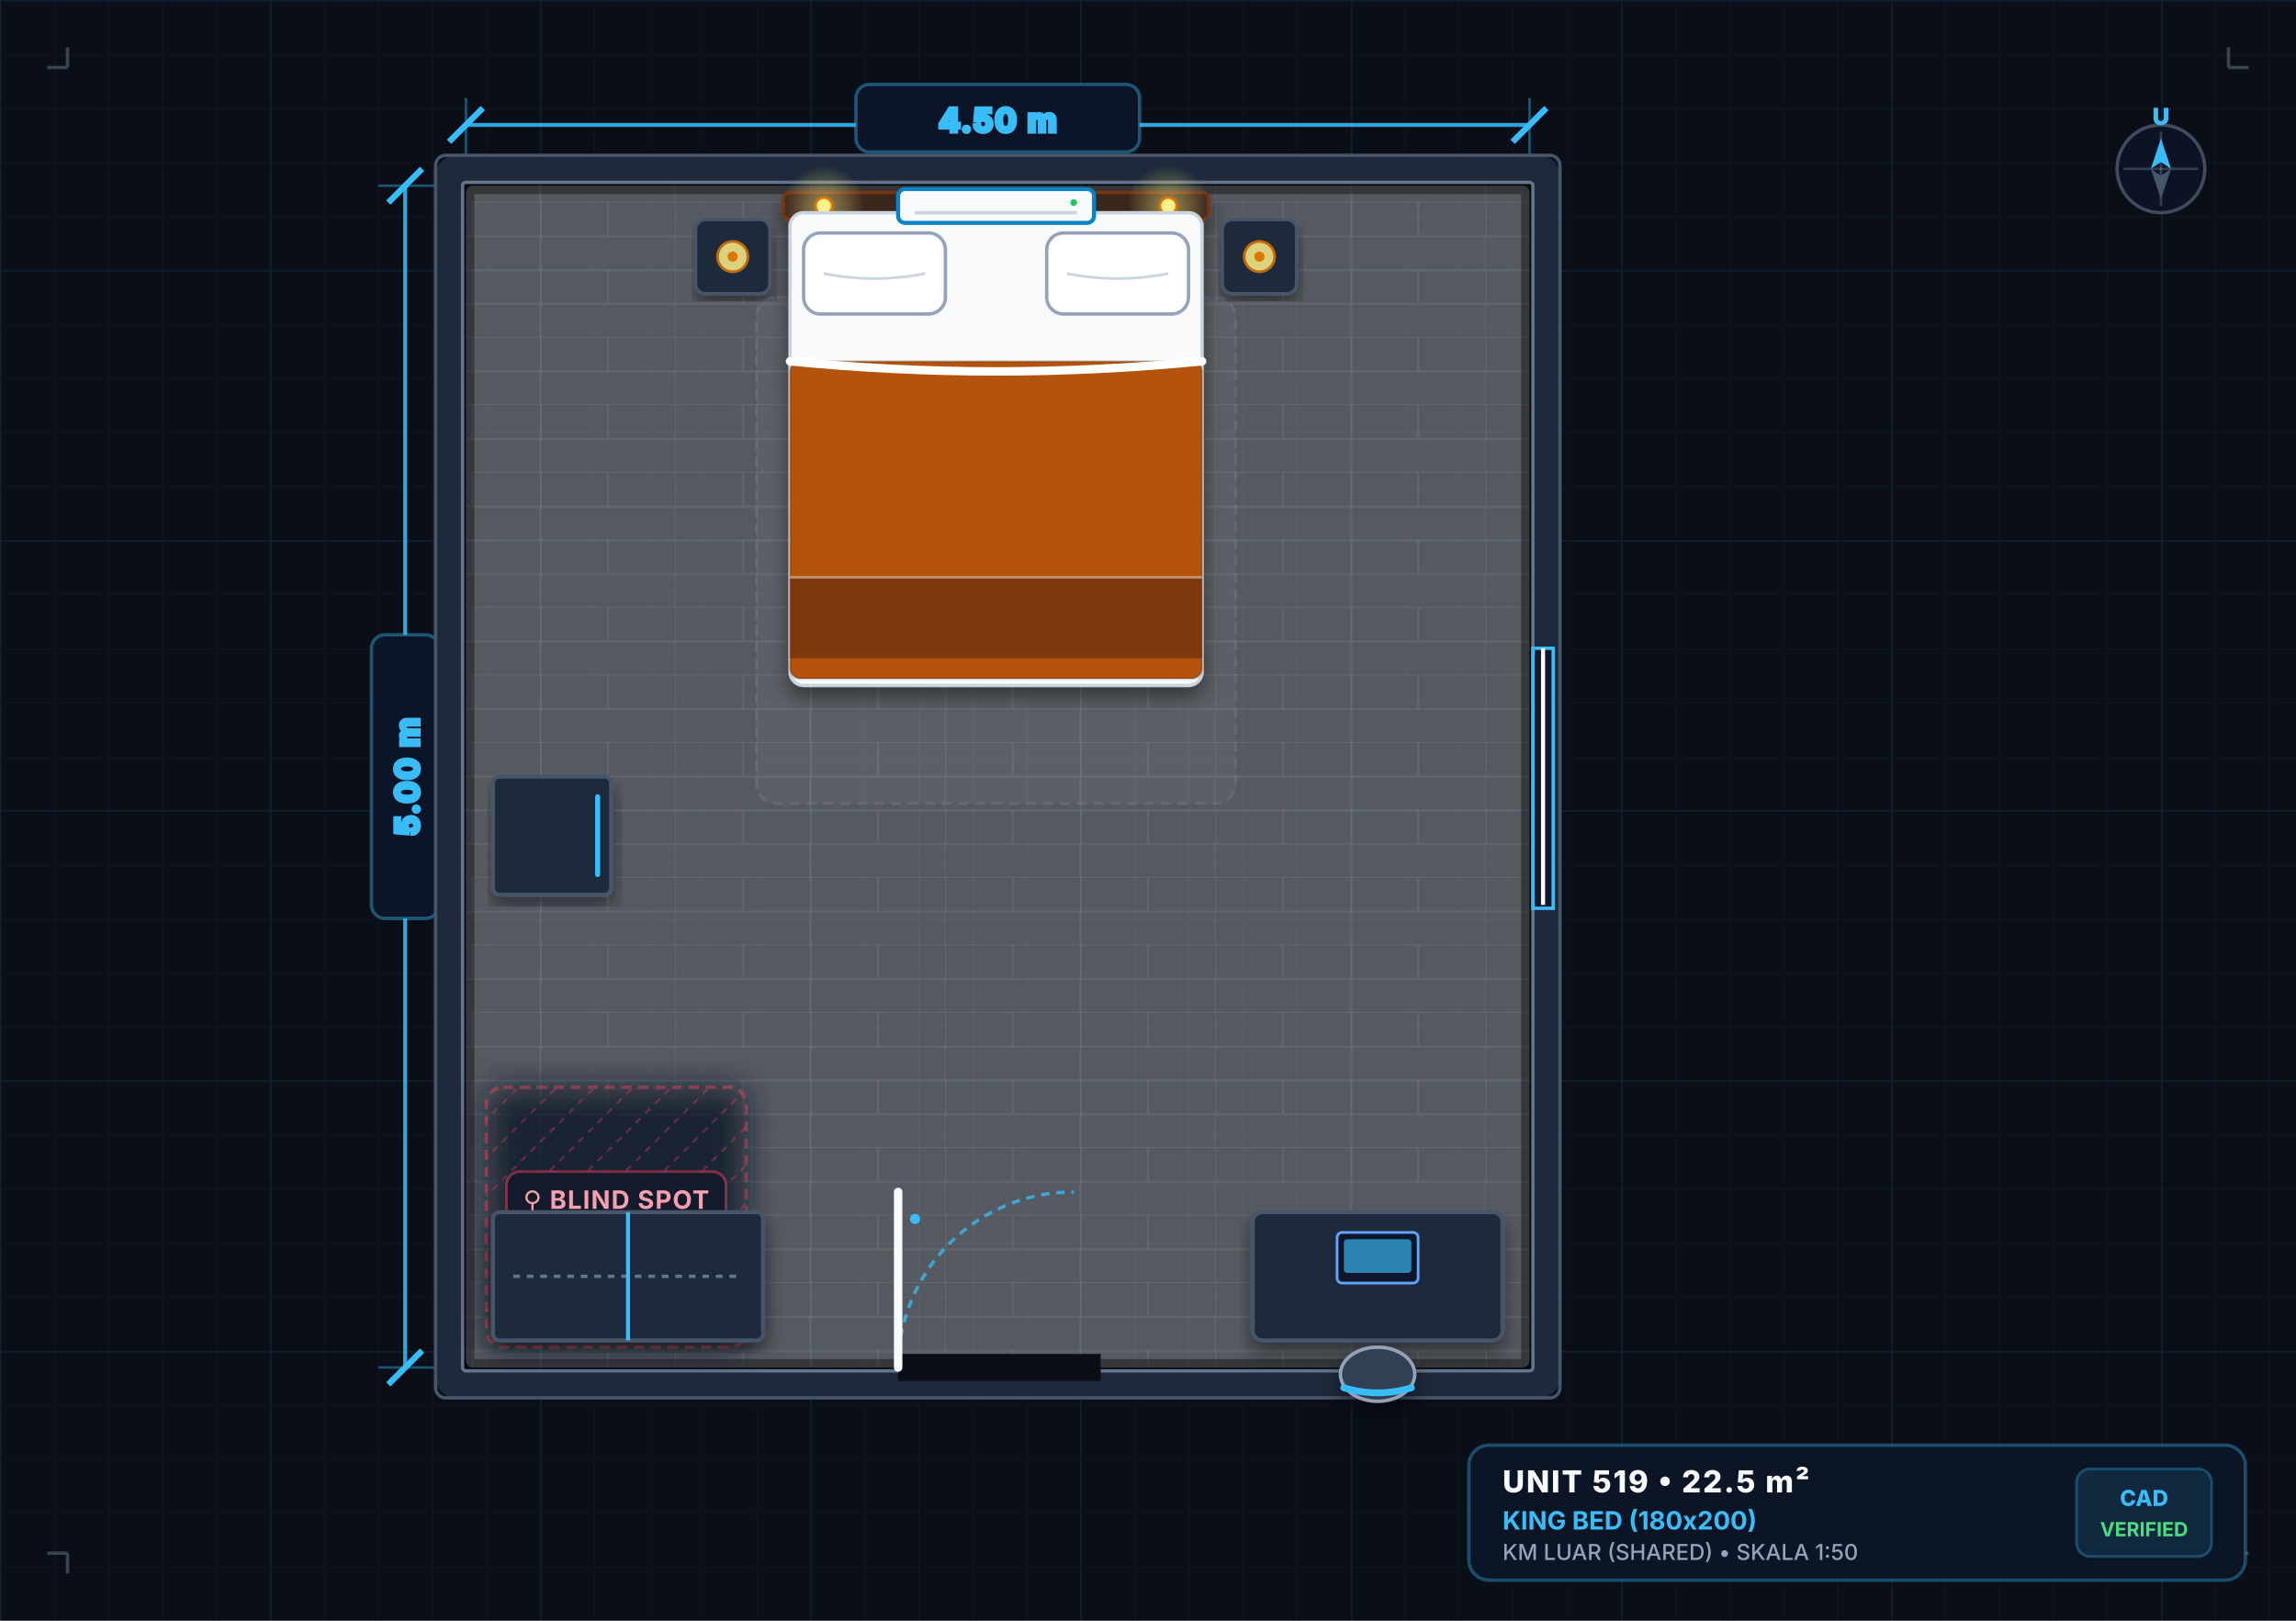
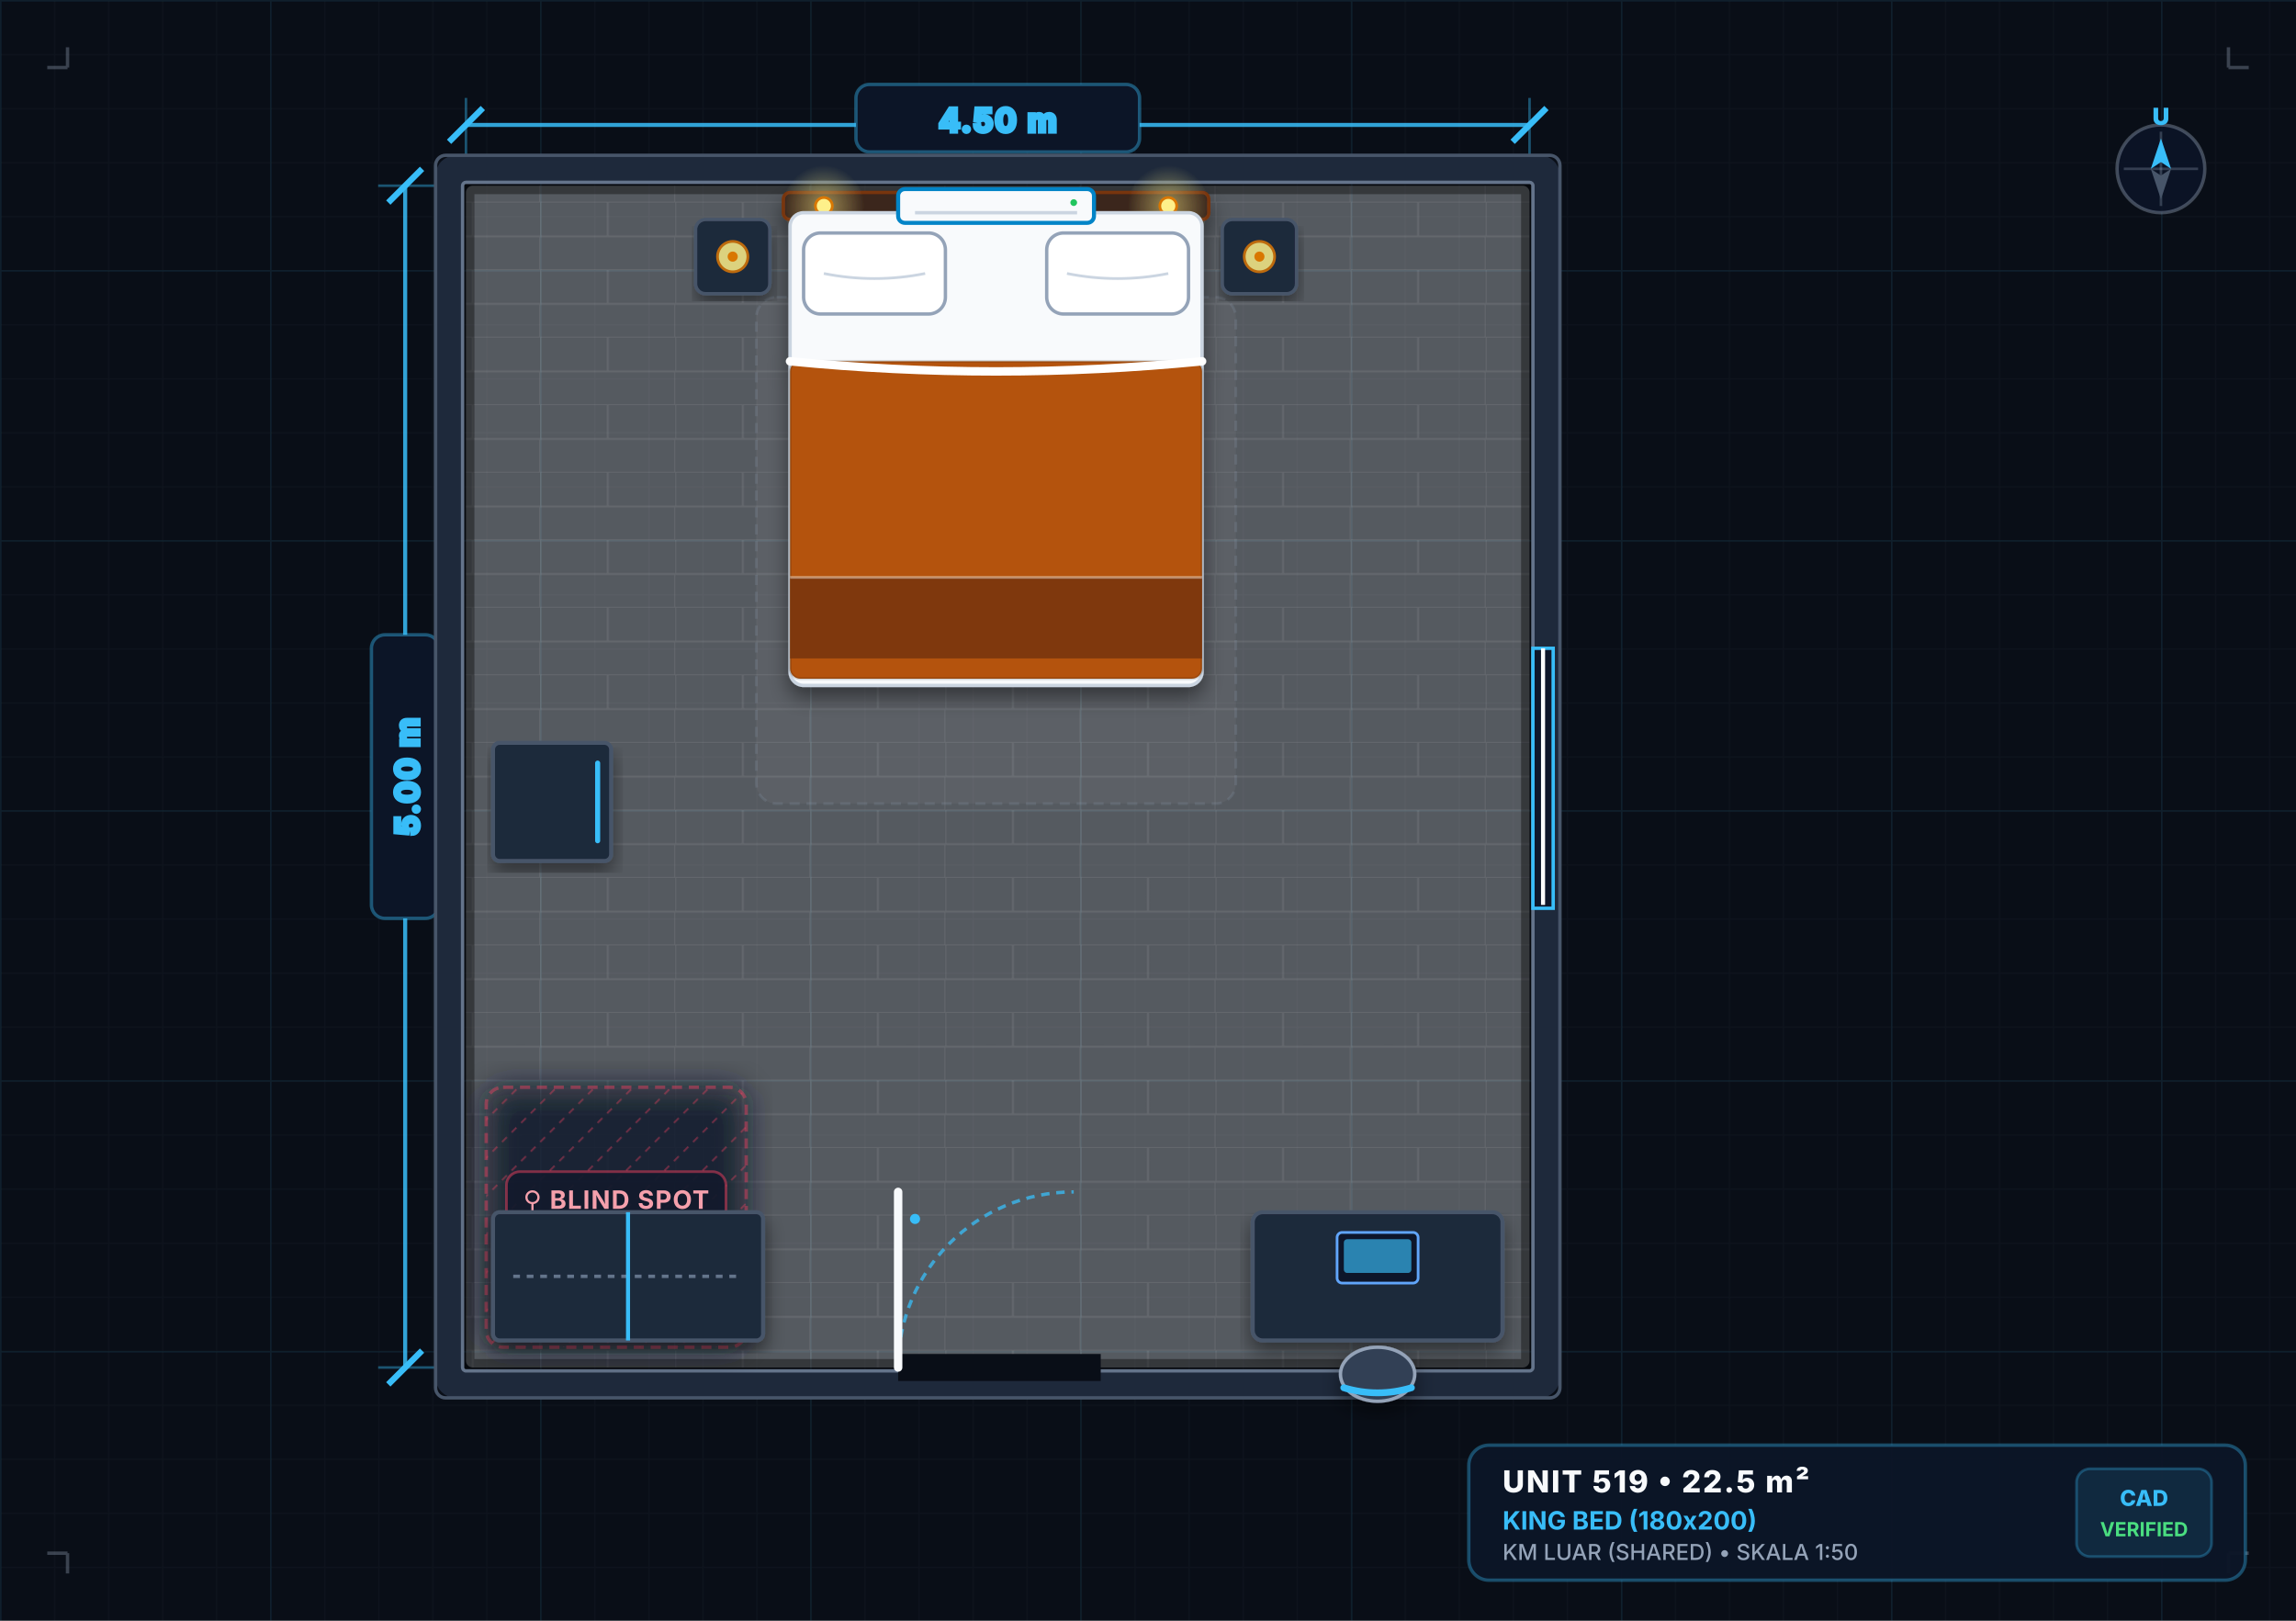
<svg xmlns="http://www.w3.org/2000/svg" viewBox="0 0 680 480" width="100%" height="100%" style="background:#090e17; border-radius:14px; font-family:'Inter',system-ui,-apple-system,sans-serif;">
  <defs>
    <pattern id="grid_cad_219" width="16" height="16" patternUnits="userSpaceOnUse">
      <path d="M 16 0 L 0 0 0 16" fill="none" stroke="rgba(148, 163, 184, 0.04)" stroke-width="0.75" />
    </pattern>
    <pattern id="grid_major_219" width="80" height="80" patternUnits="userSpaceOnUse">
      <path d="M 80 0 L 0 0 0 80" fill="none" stroke="rgba(56, 189, 248, 0.07)" stroke-width="1" />
    </pattern>
    <pattern id="parquet_219" width="40" height="20" patternUnits="userSpaceOnUse">
      <rect width="40" height="20" fill="#f8fafc" fill-opacity="0.32" />
      <path d="M 0 10 L 40 10 M 20 0 L 20 10 M 0 20 L 40 20 M 40 10 L 40 20 M 0 0 L 0 10" fill="none" stroke="rgba(255, 255, 255, 0.08)" stroke-width="0.6" />
    </pattern>
    <pattern id="bm_tile_219" width="12" height="12" patternUnits="userSpaceOnUse">
      <rect width="12" height="12" fill="#0f2338" />
      <path d="M 12 0 L 0 0 0 12" fill="none" stroke="rgba(56, 189, 248, 0.22)" stroke-width="0.6" />
    </pattern>
    <filter id="frost_blur_219" x="-10%" y="-10%" width="120%" height="120%">
      <feGaussianBlur stdDeviation="4.5" result="blur" />
    </filter>
    <pattern id="blind_hatch_219" width="8" height="8" patternTransform="rotate(45 0 0)" patternUnits="userSpaceOnUse">
      <line x1="0" y1="0" x2="0" y2="8" stroke="rgba(244, 63, 94, 0.35)" stroke-width="1.2" stroke-dasharray="2 2" />
    </pattern>
    <radialGradient id="lamp_glow_219">
      <stop offset="0%" stop-color="#fef08a" stop-opacity="0.5" />
      <stop offset="100%" stop-color="#fef08a" stop-opacity="0" />
    </radialGradient>
    <filter id="drop_shadow_219" x="-5%" y="-5%" width="115%" height="115%">
      <feDropShadow dx="0" dy="3" stdDeviation="3" flood-color="#000000" flood-opacity="0.45" />
    </filter>
  </defs>
  <rect width="680" height="480" fill="#090e17" />
  <rect width="680" height="480" fill="url(#grid_cad_219)" />
  <rect width="680" height="480" fill="url(#grid_major_219)" />
  <g stroke="rgba(148, 163, 184, 0.35)" stroke-width="1">
    <path d="M 14 20 L 20 20 M 20 14 L 20 20" />
    <path d="M 666 20 L 660 20 M 660 14 L 660 20" />
    <path d="M 14 460 L 20 460 M 20 466 L 20 460" />
    <path d="M 666 460 L 660 460 M 660 466 L 660 460" />
  </g>
  <g stroke="#38bdf8" stroke-width="1.2">
    <line x1="138" y1="37" x2="453" y2="37" opacity="0.85" />
    <line x1="133" y1="42" x2="143" y2="32" stroke-width="1.8" />
    <line x1="448" y1="42" x2="458" y2="32" stroke-width="1.8" />
    <line x1="138" y1="49" x2="138" y2="29" opacity="0.4" stroke-width="0.75" />
    <line x1="453" y1="49" x2="453" y2="29" opacity="0.4" stroke-width="0.75" />
    <rect x="253.5" y="25" width="84" height="20" rx="4" fill="#0c1527" stroke="rgba(56, 189, 248, 0.4)" stroke-width="1" />
    <text x="295.5" y="39" fill="#38bdf8" font-size="9.5" font-weight="700" text-anchor="middle" letter-spacing="0.5">
      4.50 m
    </text>
  </g>
  <g stroke="#38bdf8" stroke-width="1.2">
    <line x1="120" y1="55" x2="120" y2="405" opacity="0.85" />
    <line x1="115" y1="60" x2="125" y2="50" stroke-width="1.8" />
    <line x1="115" y1="410" x2="125" y2="400" stroke-width="1.8" />
    <line x1="132" y1="55" x2="112" y2="55" opacity="0.4" stroke-width="0.75" />
    <line x1="132" y1="405" x2="112" y2="405" opacity="0.4" stroke-width="0.75" />
    <g transform="translate(120, 230.0)">
      <rect x="-42" y="-10" width="84" height="20" rx="4" fill="#0c1527" stroke="rgba(56, 189, 248, 0.4)" stroke-width="1" transform="rotate(-90)" />
      <text x="0" y="4" fill="#38bdf8" font-size="9.5" font-weight="700" text-anchor="middle" letter-spacing="0.5" transform="rotate(-90)">
        5.00 m
      </text>
    </g>
  </g>
  <rect x="138" y="55" width="315" height="350" rx="2" fill="url(#parquet_219)" />
  <rect x="138" y="55" width="315" height="350" fill="none" stroke="rgba(0, 0, 0, 0.38)" stroke-width="5" />
  <rect x="133" y="50" width="325" height="360" fill="none" stroke="#1e293b" stroke-width="8" rx="2" />
  <rect x="129" y="46" width="333" height="368" fill="none" stroke="#475569" stroke-width="1" rx="3" />
  <rect x="137" y="54" width="317" height="352" fill="none" stroke="#64748b" stroke-width="1" rx="1" />
  <g id="unsure_zone" opacity="0.95">
    <rect x="144" y="322" width="77" height="77" rx="5" fill="rgba(15, 23, 42, 0.85)" filter="url(#frost_blur_219)" />
    <rect x="144" y="322" width="77" height="77" rx="5" fill="url(#blind_hatch_219)" stroke="rgba(244, 63, 94, 0.45)" stroke-width="1" stroke-dasharray="3 2" />
    <rect x="150" y="347" width="65" height="26" rx="4" fill="rgba(15, 23, 42, 0.94)" stroke="rgba(244, 63, 94, 0.5)" stroke-width="0.8" />
    <text x="182.5" y="358" fill="#fda4af" font-size="7.5" font-weight="700" text-anchor="middle" letter-spacing="0.3">
      ⚲ BLIND SPOT
    </text>
    <text x="182.5" y="367" fill="#94a3b8" font-size="6" font-weight="500" text-anchor="middle">
      Sudut Terbatas Kamera
    </text>
  </g>
  <rect x="224" y="88" width="142" height="150" rx="6" fill="rgba(255, 255, 255, 0.04)" stroke="rgba(148, 163, 184, 0.18)" stroke-width="0.8" stroke-dasharray="3 2" />
  <g id="bed_unit" filter="url(#drop_shadow_219)">
    <rect x="232" y="57" width="126" height="8" rx="2" fill="#3b271d" stroke="#78350f" stroke-width="1" />
    <circle cx="244" cy="61" r="12" fill="url(#lamp_glow_219)" />
    <circle cx="346" cy="61" r="12" fill="url(#lamp_glow_219)" />
    <circle cx="244" cy="61" r="2.5" fill="#fef08a" stroke="#d97706" stroke-width="0.8" />
    <circle cx="346" cy="61" r="2.5" fill="#fef08a" stroke="#d97706" stroke-width="0.8" />
    <rect x="234" y="63" width="122" height="140" rx="4" fill="#f8fafc" stroke="#cbd5e1" stroke-width="1" />
    <rect x="234" y="107" width="122" height="94" rx="3" fill="#b45309" stroke="rgba(0,0,0,0.15)" stroke-width="0.8" />
    <path d="M 234 107 Q 295.0 113 356 107" fill="none" stroke="#ffffff" stroke-width="2.5" stroke-linecap="round" />
    <rect x="234" y="171" width="122" height="24" fill="#78350f" opacity="0.88" />
    <line x1="234" y1="171" x2="356" y2="171" stroke="rgba(255,255,255,0.4)" stroke-width="0.8" />
    <rect x="238" y="69" width="42" height="24" rx="5" fill="#ffffff" stroke="#94a3b8" stroke-width="1" />
    <path d="M 244 81 Q 259.0 84 274 81" fill="none" stroke="#cbd5e1" stroke-width="0.8" />
    <rect x="310" y="69" width="42" height="24" rx="5" fill="#ffffff" stroke="#94a3b8" stroke-width="1" />
    <path d="M 316 81 Q 331.0 84 346 81" fill="none" stroke="#cbd5e1" stroke-width="0.8" />
  </g>
  <g filter="url(#drop_shadow_219)">
    <rect x="206" y="65" width="22" height="22" rx="3" fill="#1e293b" stroke="#475569" stroke-width="1" />
    <circle cx="217" cy="76" r="4.5" fill="#fef08a" stroke="#d97706" stroke-width="0.8" opacity="0.85" />
    <circle cx="217" cy="76" r="1.5" fill="#d97706" />
  </g>
  <g filter="url(#drop_shadow_219)">
    <rect x="362" y="65" width="22" height="22" rx="3" fill="#1e293b" stroke="#475569" stroke-width="1" />
    <circle cx="373" cy="76" r="4.5" fill="#fef08a" stroke="#d97706" stroke-width="0.8" opacity="0.85" />
    <circle cx="373" cy="76" r="1.5" fill="#d97706" />
  </g>
  <g id="wardrobe" filter="url(#drop_shadow_219)">
    <rect x="146" y="359" width="80" height="38" rx="2" fill="#1e293b" stroke="#475569" stroke-width="1.2" />
    <line x1="152" y1="378.0" x2="220" y2="378.0" stroke="#64748b" stroke-width="1" stroke-dasharray="2 2" />
    <line x1="186.0" y1="359" x2="186.0" y2="397" stroke="#38bdf8" stroke-width="1.2" />
  </g>
  <g id="desk_setup" filter="url(#drop_shadow_219)">
    <rect x="371" y="359" width="74" height="38" rx="3" fill="#1e293b" stroke="#475569" stroke-width="1.2" />
    <rect x="396.0" y="365" width="24" height="15" rx="1.5" fill="#0f172a" stroke="#60a5fa" stroke-width="0.8" />
    <rect x="398.0" y="367" width="20" height="10" rx="1" fill="#38bdf8" opacity="0.65" />
    <ellipse cx="408.0" cy="407" rx="11" ry="8" fill="#334155" stroke="#94a3b8" stroke-width="1" />
    <path d="M 398.0 411 Q 408.0 414 418.0 411" fill="none" stroke="#38bdf8" stroke-width="2" stroke-linecap="round" />
  </g>
  <g id="ac_unit">
    <rect x="266" y="56" width="58" height="10" rx="2" fill="#f8fafc" stroke="#0284c7" stroke-width="1.2" />
    <line x1="271" y1="63" x2="319" y2="63" stroke="#cbd5e1" stroke-width="1" />
    <circle cx="318" cy="60" r="1" fill="#22c55e" />
  </g>
  <g id="fridge" filter="url(#drop_shadow_219)">
-     <rect x="146" y="230" width="35" height="35" rx="2" fill="#1e293b" stroke="#475569" stroke-width="1.2" />
-     <line x1="177" y1="236" x2="177" y2="259" stroke="#38bdf8" stroke-width="1.5" stroke-linecap="round" />
+     <rect x="146" y="220" width="35" height="35" rx="2" fill="#1e293b" stroke="#475569" stroke-width="1.2" />
+     <line x1="177" y1="226" x2="177" y2="249" stroke="#38bdf8" stroke-width="1.5" stroke-linecap="round" />
  </g>
  <g id="window_right">
    <rect x="454" y="192" width="6" height="77" fill="#0f172a" stroke="#38bdf8" stroke-width="1" />
    <line x1="457" y1="192" x2="457" y2="268" stroke="#ffffff" stroke-width="1.2" />
  </g>
  <g id="main_door">
    <rect x="266" y="401" width="60" height="8" fill="#090e17" />
    <path d="M 266 405 A 52 52 0 0 1 318 353" fill="none" stroke="#38bdf8" stroke-width="1" stroke-dasharray="2.5 2" opacity="0.75" />
    <line x1="266" y1="405" x2="266" y2="353" stroke="#f8fafc" stroke-width="2.5" stroke-linecap="round" />
    <circle cx="271" cy="361" r="1.5" fill="#38bdf8" />
  </g>
  <g id="title_block" transform="translate(435, 428)">
    <rect x="0" y="0" width="230" height="40" rx="6" fill="rgba(12, 21, 39, 0.96)" stroke="rgba(56, 189, 248, 0.35)" stroke-width="1" />
    <text x="10" y="14" fill="#f8fafc" font-size="9" font-weight="800" letter-spacing="0.5">
      UNIT 519 • 22.5 m²
    </text>
    <text x="10" y="25" fill="#38bdf8" font-size="7.5" font-weight="700">
      KING BED (180x200)
    </text>
    <text x="10" y="34" fill="#94a3b8" font-size="6.5" font-weight="500">
      KM LUAR (SHARED) • SKALA 1:50
    </text>
    <rect x="180" y="7" width="40" height="26" rx="4" fill="rgba(56, 189, 248, 0.12)" stroke="rgba(56, 189, 248, 0.3)" stroke-width="0.8" />
    <text x="200" y="18" fill="#38bdf8" font-size="6.5" font-weight="800" text-anchor="middle">CAD</text>
    <text x="200" y="27" fill="#4ade80" font-size="5.8" font-weight="700" text-anchor="middle">VERIFIED</text>
  </g>
  <g id="north_compass" transform="translate(625, 35)">
    <circle cx="15" cy="15" r="13" fill="rgba(12, 21, 39, 0.9)" stroke="rgba(148, 163, 184, 0.4)" stroke-width="1" />
    <line x1="15" y1="4" x2="15" y2="26" stroke="rgba(148, 163, 184, 0.3)" stroke-width="0.75" />
    <line x1="4" y1="15" x2="26" y2="15" stroke="rgba(148, 163, 184, 0.3)" stroke-width="0.75" />
    <polygon points="15,6 18,15 15,13 12,15" fill="#38bdf8" />
    <polygon points="15,24 18,15 15,17 12,15" fill="#475569" />
    <text x="15" y="2" fill="#38bdf8" font-size="7" font-weight="900" text-anchor="middle">U</text>
  </g>
</svg>
